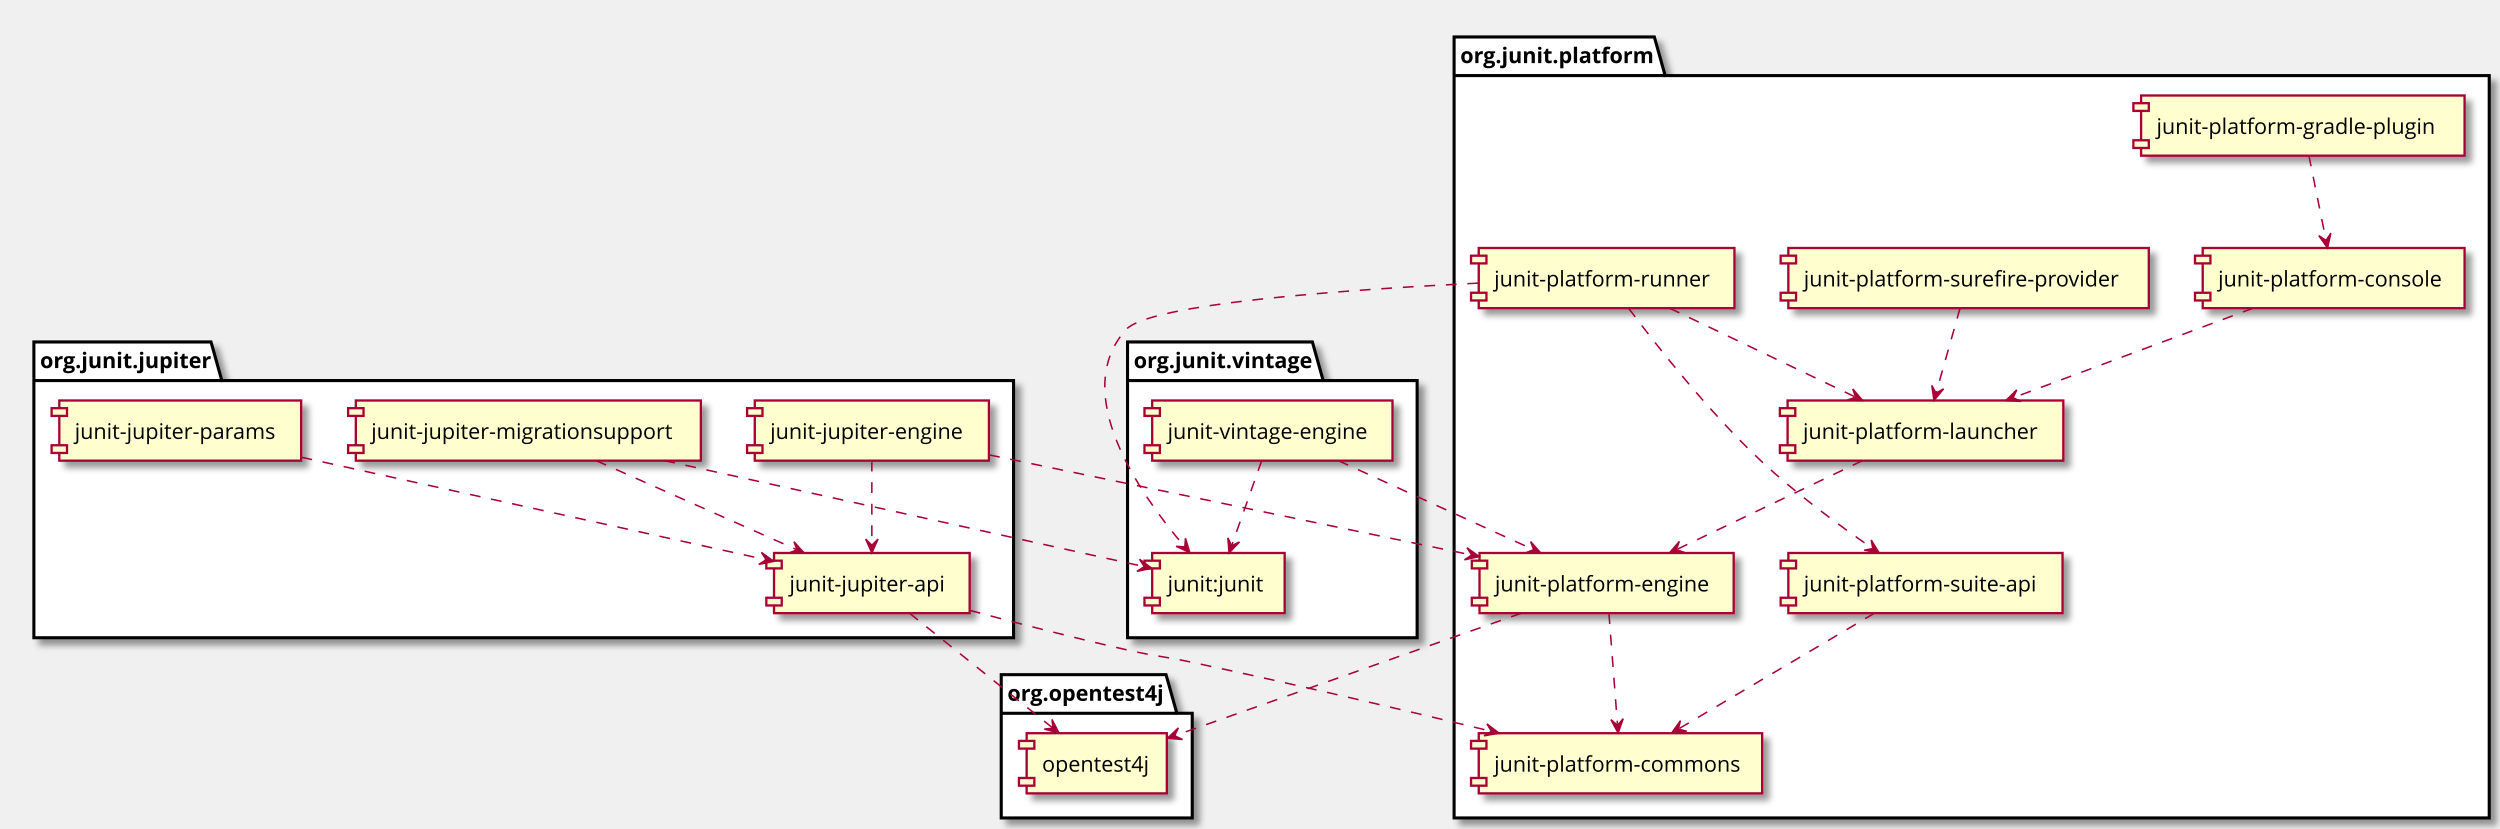
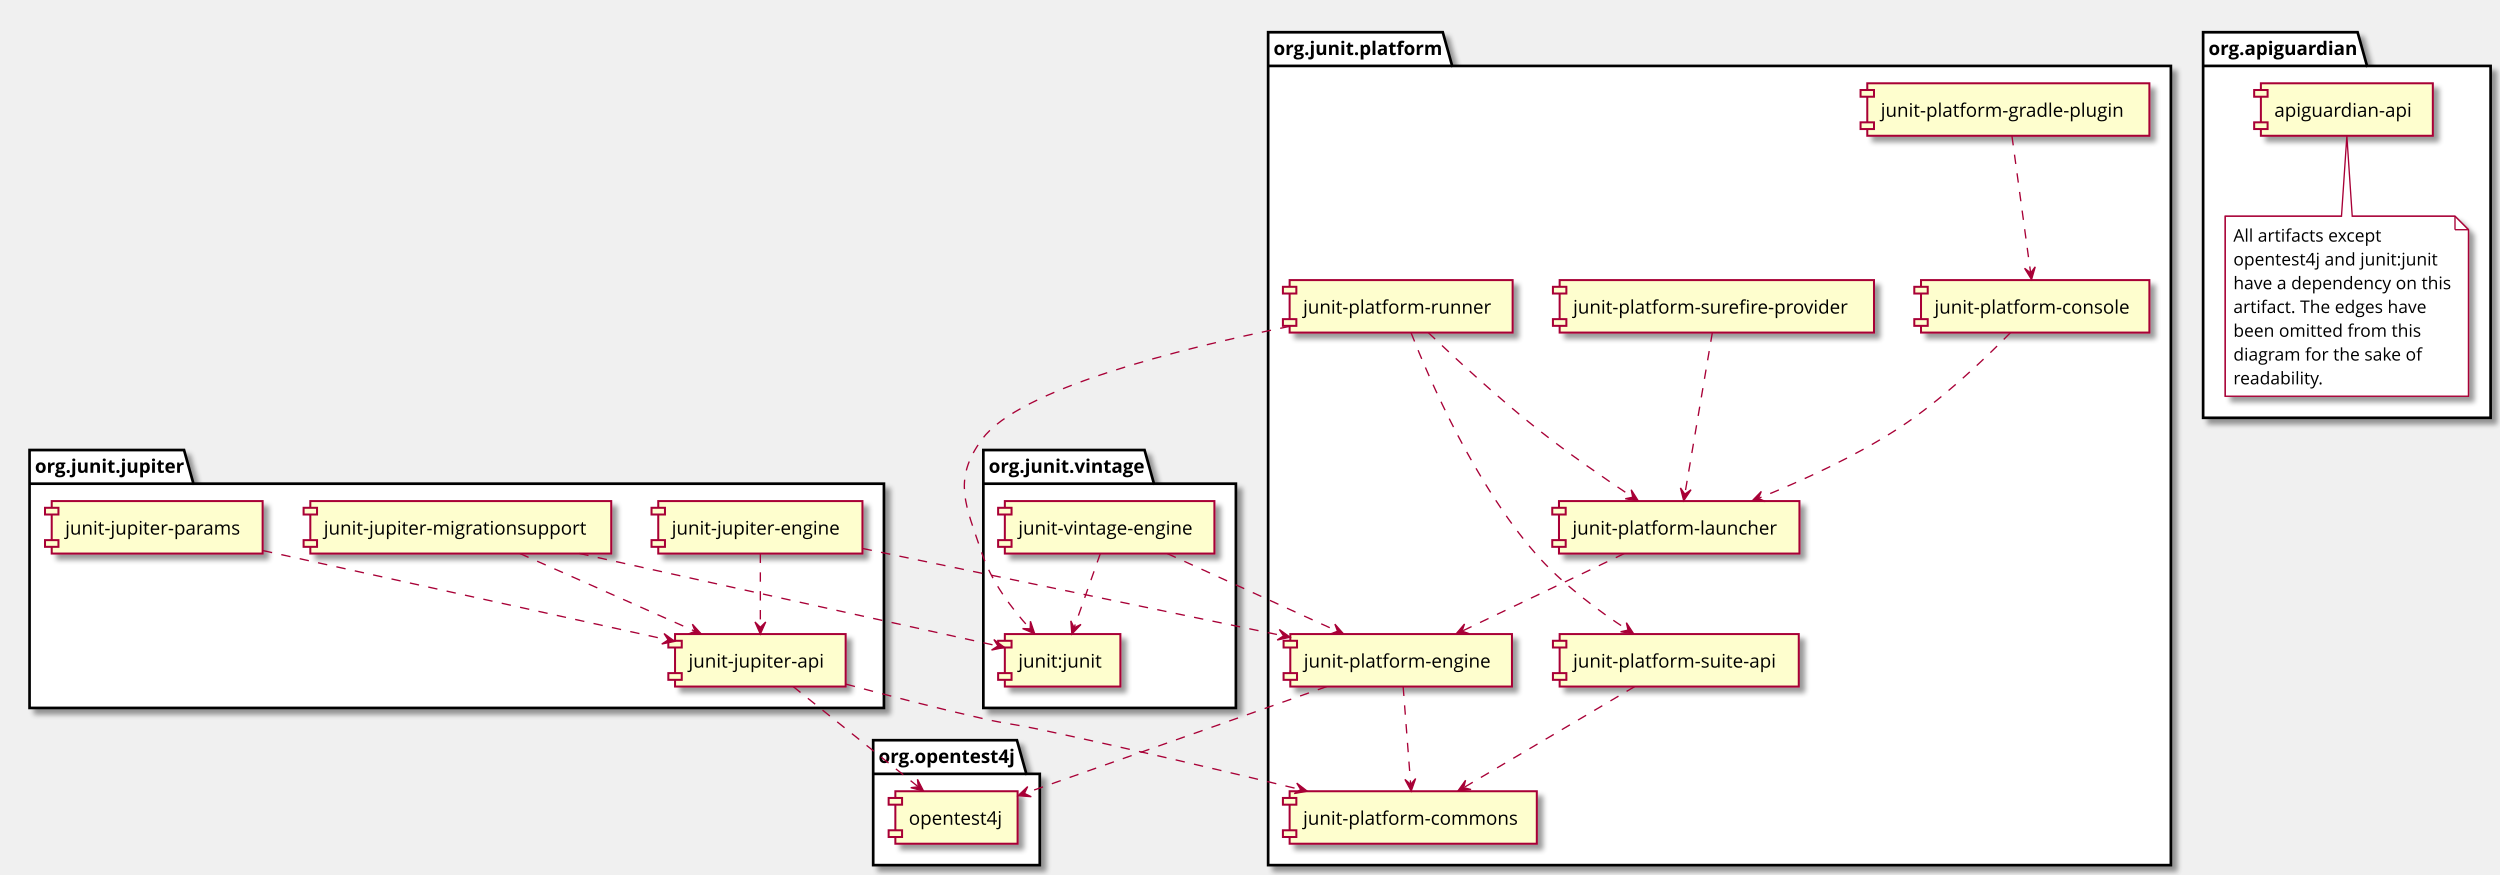
- <svg xmlns="http://www.w3.org/2000/svg" contentScriptType="application/ecmascript" contentStyleType="text/css" height="538px" preserveAspectRatio="none" style="width:1623px;height:538px;" version="1.1" viewBox="0 0 1623 538" width="1623px" zoomAndPan="magnify">
+ <svg xmlns="http://www.w3.org/2000/svg" contentScriptType="application/ecmascript" contentStyleType="text/css" height="651px" preserveAspectRatio="none" style="width:1861px;height:651px;" version="1.1" viewBox="0 0 1861 651" width="1861px" zoomAndPan="magnify">
  <defs>
-     <filter height="300%" id="fgscxip" width="300%" x="-1" y="-1">
+     <filter height="300%" id="ff6urs0" width="300%" x="-1" y="-1">
      <feGaussianBlur result="blurOut" stdDeviation="2.0" />
      <feColorMatrix in="blurOut" result="blurOut2" type="matrix" values="0 0 0 0 0 0 0 0 0 0 0 0 0 0 0 0 0 0 .4 0" />
      <feOffset dx="4.0" dy="4.0" in="blurOut2" result="blurOut3" />
      <feBlend in="SourceGraphic" in2="blurOut3" mode="normal" />
    </filter>
  </defs>
  <g>
-     <polygon fill="#FFFFFF" filter="url(#fgscxip)" points="22,222,137,222,144,247.065,658,247.065,658,414,22,414,22,222" style="stroke: #000000; stroke-width: 2.0;" />
-     <line style="stroke: #000000; stroke-width: 2.0;" x1="22" x2="144" y1="247.065" y2="247.065" />
-     <text fill="#000000" font-family="Open Sans" font-size="14" font-weight="bold" lengthAdjust="spacingAndGlyphs" textLength="109" x="26" y="238.964">org.junit.jupiter</text>
-     <polygon fill="#FFFFFF" filter="url(#fgscxip)" points="732,222,852,222,859,247.065,920,247.065,920,414,732,414,732,222" style="stroke: #000000; stroke-width: 2.0;" />
-     <line style="stroke: #000000; stroke-width: 2.0;" x1="732" x2="859" y1="247.065" y2="247.065" />
-     <text fill="#000000" font-family="Open Sans" font-size="14" font-weight="bold" lengthAdjust="spacingAndGlyphs" textLength="114" x="736" y="238.964">org.junit.vintage</text>
-     <polygon fill="#FFFFFF" filter="url(#fgscxip)" points="944,24,1074,24,1081,49.065,1616,49.065,1616,531,944,531,944,24" style="stroke: #000000; stroke-width: 2.0;" />
+     <polygon fill="#FFFFFF" filter="url(#ff6urs0)" points="22,335,137,335,144,360.065,658,360.065,658,527,22,527,22,335" style="stroke: #000000; stroke-width: 2.0;" />
+     <line style="stroke: #000000; stroke-width: 2.0;" x1="22" x2="144" y1="360.065" y2="360.065" />
+     <text fill="#000000" font-family="Open Sans" font-size="14" font-weight="bold" lengthAdjust="spacingAndGlyphs" textLength="109" x="26" y="351.964">org.junit.jupiter</text>
+     <polygon fill="#FFFFFF" filter="url(#ff6urs0)" points="732,335,852,335,859,360.065,920,360.065,920,527,732,527,732,335" style="stroke: #000000; stroke-width: 2.0;" />
+     <line style="stroke: #000000; stroke-width: 2.0;" x1="732" x2="859" y1="360.065" y2="360.065" />
+     <text fill="#000000" font-family="Open Sans" font-size="14" font-weight="bold" lengthAdjust="spacingAndGlyphs" textLength="114" x="736" y="351.964">org.junit.vintage</text>
+     <polygon fill="#FFFFFF" filter="url(#ff6urs0)" points="944,24,1074,24,1081,49.065,1616,49.065,1616,644,944,644,944,24" style="stroke: #000000; stroke-width: 2.0;" />
    <line style="stroke: #000000; stroke-width: 2.0;" x1="944" x2="1081" y1="49.065" y2="49.065" />
    <text fill="#000000" font-family="Open Sans" font-size="14" font-weight="bold" lengthAdjust="spacingAndGlyphs" textLength="124" x="948" y="40.964">org.junit.platform</text>
-     <polygon fill="#FFFFFF" filter="url(#fgscxip)" points="650,438,757,438,764,463.065,774,463.065,774,531,650,531,650,438" style="stroke: #000000; stroke-width: 2.0;" />
-     <line style="stroke: #000000; stroke-width: 2.0;" x1="650" x2="764" y1="463.065" y2="463.065" />
-     <text fill="#000000" font-family="Open Sans" font-size="14" font-weight="bold" lengthAdjust="spacingAndGlyphs" textLength="101" x="654" y="454.964">org.opentest4j</text>
-     <rect fill="#FEFECE" filter="url(#fgscxip)" height="39.065" style="stroke: #A80036; stroke-width: 1.5;" width="127" x="502.5" y="359" />
-     <rect fill="#FEFECE" height="5" style="stroke: #A80036; stroke-width: 1.5;" width="10" x="497.5" y="364" />
-     <rect fill="#FEFECE" height="5" style="stroke: #A80036; stroke-width: 1.5;" width="10" x="497.5" y="388.065" />
-     <text fill="#000000" font-family="Open Sans" font-size="14" lengthAdjust="spacingAndGlyphs" textLength="107" x="512.5" y="383.964">junit-jupiter-api</text>
-     <rect fill="#FEFECE" filter="url(#fgscxip)" height="39.065" style="stroke: #A80036; stroke-width: 1.5;" width="152" x="490" y="260" />
-     <rect fill="#FEFECE" height="5" style="stroke: #A80036; stroke-width: 1.5;" width="10" x="485" y="265" />
-     <rect fill="#FEFECE" height="5" style="stroke: #A80036; stroke-width: 1.5;" width="10" x="485" y="289.065" />
-     <text fill="#000000" font-family="Open Sans" font-size="14" lengthAdjust="spacingAndGlyphs" textLength="132" x="500" y="284.964">junit-jupiter-engine</text>
-     <rect fill="#FEFECE" filter="url(#fgscxip)" height="39.065" style="stroke: #A80036; stroke-width: 1.5;" width="157" x="38.5" y="260" />
-     <rect fill="#FEFECE" height="5" style="stroke: #A80036; stroke-width: 1.5;" width="10" x="33.5" y="265" />
-     <rect fill="#FEFECE" height="5" style="stroke: #A80036; stroke-width: 1.5;" width="10" x="33.5" y="289.065" />
-     <text fill="#000000" font-family="Open Sans" font-size="14" lengthAdjust="spacingAndGlyphs" textLength="137" x="48.5" y="284.964">junit-jupiter-params</text>
-     <rect fill="#FEFECE" filter="url(#fgscxip)" height="39.065" style="stroke: #A80036; stroke-width: 1.5;" width="224" x="231" y="260" />
-     <rect fill="#FEFECE" height="5" style="stroke: #A80036; stroke-width: 1.5;" width="10" x="226" y="265" />
-     <rect fill="#FEFECE" height="5" style="stroke: #A80036; stroke-width: 1.5;" width="10" x="226" y="289.065" />
-     <text fill="#000000" font-family="Open Sans" font-size="14" lengthAdjust="spacingAndGlyphs" textLength="204" x="241" y="284.964">junit-jupiter-migrationsupport</text>
-     <rect fill="#FEFECE" filter="url(#fgscxip)" height="39.065" style="stroke: #A80036; stroke-width: 1.5;" width="156" x="748" y="260" />
-     <rect fill="#FEFECE" height="5" style="stroke: #A80036; stroke-width: 1.5;" width="10" x="743" y="265" />
-     <rect fill="#FEFECE" height="5" style="stroke: #A80036; stroke-width: 1.5;" width="10" x="743" y="289.065" />
-     <text fill="#000000" font-family="Open Sans" font-size="14" lengthAdjust="spacingAndGlyphs" textLength="136" x="758" y="284.964">junit-vintage-engine</text>
-     <rect fill="#FEFECE" filter="url(#fgscxip)" height="39.065" style="stroke: #A80036; stroke-width: 1.5;" width="86" x="748" y="359" />
-     <rect fill="#FEFECE" height="5" style="stroke: #A80036; stroke-width: 1.5;" width="10" x="743" y="364" />
-     <rect fill="#FEFECE" height="5" style="stroke: #A80036; stroke-width: 1.5;" width="10" x="743" y="388.065" />
-     <text fill="#000000" font-family="Open Sans" font-size="14" lengthAdjust="spacingAndGlyphs" textLength="66" x="758" y="383.964">junit:junit</text>
-     <rect fill="#FEFECE" filter="url(#fgscxip)" height="39.065" style="stroke: #A80036; stroke-width: 1.5;" width="184" x="960" y="476" />
-     <rect fill="#FEFECE" height="5" style="stroke: #A80036; stroke-width: 1.5;" width="10" x="955" y="481" />
-     <rect fill="#FEFECE" height="5" style="stroke: #A80036; stroke-width: 1.5;" width="10" x="955" y="505.065" />
-     <text fill="#000000" font-family="Open Sans" font-size="14" lengthAdjust="spacingAndGlyphs" textLength="164" x="970" y="500.964">junit-platform-commons</text>
-     <rect fill="#FEFECE" filter="url(#fgscxip)" height="39.065" style="stroke: #A80036; stroke-width: 1.5;" width="170" x="1430" y="161" />
-     <rect fill="#FEFECE" height="5" style="stroke: #A80036; stroke-width: 1.5;" width="10" x="1425" y="166" />
-     <rect fill="#FEFECE" height="5" style="stroke: #A80036; stroke-width: 1.5;" width="10" x="1425" y="190.065" />
-     <text fill="#000000" font-family="Open Sans" font-size="14" lengthAdjust="spacingAndGlyphs" textLength="150" x="1440" y="185.964">junit-platform-console</text>
-     <rect fill="#FEFECE" filter="url(#fgscxip)" height="39.065" style="stroke: #A80036; stroke-width: 1.5;" width="165" x="960.5" y="359" />
-     <rect fill="#FEFECE" height="5" style="stroke: #A80036; stroke-width: 1.5;" width="10" x="955.5" y="364" />
-     <rect fill="#FEFECE" height="5" style="stroke: #A80036; stroke-width: 1.5;" width="10" x="955.5" y="388.065" />
-     <text fill="#000000" font-family="Open Sans" font-size="14" lengthAdjust="spacingAndGlyphs" textLength="145" x="970.5" y="383.964">junit-platform-engine</text>
-     <rect fill="#FEFECE" filter="url(#fgscxip)" height="39.065" style="stroke: #A80036; stroke-width: 1.5;" width="210" x="1390" y="62" />
+     <polygon fill="#FFFFFF" filter="url(#ff6urs0)" points="650,551,757,551,764,576.065,774,576.065,774,644,650,644,650,551" style="stroke: #000000; stroke-width: 2.0;" />
+     <line style="stroke: #000000; stroke-width: 2.0;" x1="650" x2="764" y1="576.065" y2="576.065" />
+     <text fill="#000000" font-family="Open Sans" font-size="14" font-weight="bold" lengthAdjust="spacingAndGlyphs" textLength="101" x="654" y="567.964">org.opentest4j</text>
+     <polygon fill="#FFFFFF" filter="url(#ff6urs0)" points="1640,24,1755,24,1762,49.065,1854,49.065,1854,311,1640,311,1640,24" style="stroke: #000000; stroke-width: 2.0;" />
+     <line style="stroke: #000000; stroke-width: 2.0;" x1="1640" x2="1762" y1="49.065" y2="49.065" />
+     <text fill="#000000" font-family="Open Sans" font-size="14" font-weight="bold" lengthAdjust="spacingAndGlyphs" textLength="109" x="1644" y="40.964">org.apiguardian</text>
+     <rect fill="#FEFECE" filter="url(#ff6urs0)" height="39.065" style="stroke: #A80036; stroke-width: 1.5;" width="127" x="502.5" y="472" />
+     <rect fill="#FEFECE" height="5" style="stroke: #A80036; stroke-width: 1.5;" width="10" x="497.5" y="477" />
+     <rect fill="#FEFECE" height="5" style="stroke: #A80036; stroke-width: 1.5;" width="10" x="497.5" y="501.065" />
+     <text fill="#000000" font-family="Open Sans" font-size="14" lengthAdjust="spacingAndGlyphs" textLength="107" x="512.5" y="496.964">junit-jupiter-api</text>
+     <rect fill="#FEFECE" filter="url(#ff6urs0)" height="39.065" style="stroke: #A80036; stroke-width: 1.5;" width="152" x="490" y="373" />
+     <rect fill="#FEFECE" height="5" style="stroke: #A80036; stroke-width: 1.5;" width="10" x="485" y="378" />
+     <rect fill="#FEFECE" height="5" style="stroke: #A80036; stroke-width: 1.5;" width="10" x="485" y="402.065" />
+     <text fill="#000000" font-family="Open Sans" font-size="14" lengthAdjust="spacingAndGlyphs" textLength="132" x="500" y="397.964">junit-jupiter-engine</text>
+     <rect fill="#FEFECE" filter="url(#ff6urs0)" height="39.065" style="stroke: #A80036; stroke-width: 1.5;" width="157" x="38.5" y="373" />
+     <rect fill="#FEFECE" height="5" style="stroke: #A80036; stroke-width: 1.5;" width="10" x="33.5" y="378" />
+     <rect fill="#FEFECE" height="5" style="stroke: #A80036; stroke-width: 1.5;" width="10" x="33.5" y="402.065" />
+     <text fill="#000000" font-family="Open Sans" font-size="14" lengthAdjust="spacingAndGlyphs" textLength="137" x="48.5" y="397.964">junit-jupiter-params</text>
+     <rect fill="#FEFECE" filter="url(#ff6urs0)" height="39.065" style="stroke: #A80036; stroke-width: 1.5;" width="224" x="231" y="373" />
+     <rect fill="#FEFECE" height="5" style="stroke: #A80036; stroke-width: 1.5;" width="10" x="226" y="378" />
+     <rect fill="#FEFECE" height="5" style="stroke: #A80036; stroke-width: 1.5;" width="10" x="226" y="402.065" />
+     <text fill="#000000" font-family="Open Sans" font-size="14" lengthAdjust="spacingAndGlyphs" textLength="204" x="241" y="397.964">junit-jupiter-migrationsupport</text>
+     <rect fill="#FEFECE" filter="url(#ff6urs0)" height="39.065" style="stroke: #A80036; stroke-width: 1.5;" width="156" x="748" y="373" />
+     <rect fill="#FEFECE" height="5" style="stroke: #A80036; stroke-width: 1.5;" width="10" x="743" y="378" />
+     <rect fill="#FEFECE" height="5" style="stroke: #A80036; stroke-width: 1.5;" width="10" x="743" y="402.065" />
+     <text fill="#000000" font-family="Open Sans" font-size="14" lengthAdjust="spacingAndGlyphs" textLength="136" x="758" y="397.964">junit-vintage-engine</text>
+     <rect fill="#FEFECE" filter="url(#ff6urs0)" height="39.065" style="stroke: #A80036; stroke-width: 1.5;" width="86" x="748" y="472" />
+     <rect fill="#FEFECE" height="5" style="stroke: #A80036; stroke-width: 1.5;" width="10" x="743" y="477" />
+     <rect fill="#FEFECE" height="5" style="stroke: #A80036; stroke-width: 1.5;" width="10" x="743" y="501.065" />
+     <text fill="#000000" font-family="Open Sans" font-size="14" lengthAdjust="spacingAndGlyphs" textLength="66" x="758" y="496.964">junit:junit</text>
+     <rect fill="#FEFECE" filter="url(#ff6urs0)" height="39.065" style="stroke: #A80036; stroke-width: 1.5;" width="184" x="960" y="589" />
+     <rect fill="#FEFECE" height="5" style="stroke: #A80036; stroke-width: 1.5;" width="10" x="955" y="594" />
+     <rect fill="#FEFECE" height="5" style="stroke: #A80036; stroke-width: 1.5;" width="10" x="955" y="618.065" />
+     <text fill="#000000" font-family="Open Sans" font-size="14" lengthAdjust="spacingAndGlyphs" textLength="164" x="970" y="613.964">junit-platform-commons</text>
+     <rect fill="#FEFECE" filter="url(#ff6urs0)" height="39.065" style="stroke: #A80036; stroke-width: 1.5;" width="170" x="1430" y="208.5" />
+     <rect fill="#FEFECE" height="5" style="stroke: #A80036; stroke-width: 1.5;" width="10" x="1425" y="213.5" />
+     <rect fill="#FEFECE" height="5" style="stroke: #A80036; stroke-width: 1.5;" width="10" x="1425" y="237.565" />
+     <text fill="#000000" font-family="Open Sans" font-size="14" lengthAdjust="spacingAndGlyphs" textLength="150" x="1440" y="233.464">junit-platform-console</text>
+     <rect fill="#FEFECE" filter="url(#ff6urs0)" height="39.065" style="stroke: #A80036; stroke-width: 1.5;" width="165" x="960.5" y="472" />
+     <rect fill="#FEFECE" height="5" style="stroke: #A80036; stroke-width: 1.5;" width="10" x="955.5" y="477" />
+     <rect fill="#FEFECE" height="5" style="stroke: #A80036; stroke-width: 1.5;" width="10" x="955.5" y="501.065" />
+     <text fill="#000000" font-family="Open Sans" font-size="14" lengthAdjust="spacingAndGlyphs" textLength="145" x="970.5" y="496.964">junit-platform-engine</text>
+     <rect fill="#FEFECE" filter="url(#ff6urs0)" height="39.065" style="stroke: #A80036; stroke-width: 1.5;" width="210" x="1390" y="62" />
    <rect fill="#FEFECE" height="5" style="stroke: #A80036; stroke-width: 1.5;" width="10" x="1385" y="67" />
    <rect fill="#FEFECE" height="5" style="stroke: #A80036; stroke-width: 1.5;" width="10" x="1385" y="91.065" />
    <text fill="#000000" font-family="Open Sans" font-size="14" lengthAdjust="spacingAndGlyphs" textLength="190" x="1400" y="86.964">junit-platform-gradle-plugin</text>
-     <rect fill="#FEFECE" filter="url(#fgscxip)" height="39.065" style="stroke: #A80036; stroke-width: 1.5;" width="179" x="1160.5" y="260" />
-     <rect fill="#FEFECE" height="5" style="stroke: #A80036; stroke-width: 1.5;" width="10" x="1155.5" y="265" />
-     <rect fill="#FEFECE" height="5" style="stroke: #A80036; stroke-width: 1.5;" width="10" x="1155.5" y="289.065" />
-     <text fill="#000000" font-family="Open Sans" font-size="14" lengthAdjust="spacingAndGlyphs" textLength="159" x="1170.5" y="284.964">junit-platform-launcher</text>
-     <rect fill="#FEFECE" filter="url(#fgscxip)" height="39.065" style="stroke: #A80036; stroke-width: 1.5;" width="166" x="960" y="161" />
-     <rect fill="#FEFECE" height="5" style="stroke: #A80036; stroke-width: 1.5;" width="10" x="955" y="166" />
-     <rect fill="#FEFECE" height="5" style="stroke: #A80036; stroke-width: 1.5;" width="10" x="955" y="190.065" />
-     <text fill="#000000" font-family="Open Sans" font-size="14" lengthAdjust="spacingAndGlyphs" textLength="146" x="970" y="185.964">junit-platform-runner</text>
-     <rect fill="#FEFECE" filter="url(#fgscxip)" height="39.065" style="stroke: #A80036; stroke-width: 1.5;" width="178" x="1161" y="359" />
-     <rect fill="#FEFECE" height="5" style="stroke: #A80036; stroke-width: 1.5;" width="10" x="1156" y="364" />
-     <rect fill="#FEFECE" height="5" style="stroke: #A80036; stroke-width: 1.5;" width="10" x="1156" y="388.065" />
-     <text fill="#000000" font-family="Open Sans" font-size="14" lengthAdjust="spacingAndGlyphs" textLength="158" x="1171" y="383.964">junit-platform-suite-api</text>
-     <rect fill="#FEFECE" filter="url(#fgscxip)" height="39.065" style="stroke: #A80036; stroke-width: 1.5;" width="234" x="1161" y="161" />
-     <rect fill="#FEFECE" height="5" style="stroke: #A80036; stroke-width: 1.5;" width="10" x="1156" y="166" />
-     <rect fill="#FEFECE" height="5" style="stroke: #A80036; stroke-width: 1.5;" width="10" x="1156" y="190.065" />
-     <text fill="#000000" font-family="Open Sans" font-size="14" lengthAdjust="spacingAndGlyphs" textLength="214" x="1171" y="185.964">junit-platform-surefire-provider</text>
-     <rect fill="#FEFECE" filter="url(#fgscxip)" height="39.065" style="stroke: #A80036; stroke-width: 1.5;" width="91" x="666.5" y="476" />
-     <rect fill="#FEFECE" height="5" style="stroke: #A80036; stroke-width: 1.5;" width="10" x="661.5" y="481" />
-     <rect fill="#FEFECE" height="5" style="stroke: #A80036; stroke-width: 1.5;" width="10" x="661.5" y="505.065" />
-     <text fill="#000000" font-family="Open Sans" font-size="14" lengthAdjust="spacingAndGlyphs" textLength="71" x="676.5" y="500.964">opentest4j</text>
-     <path d="M590.437,398.083 C616.019,418.584 656.164,450.754 683.252,472.462 " fill="none" style="stroke: #A80036; stroke-width: 1.0; stroke-dasharray: 7.0,7.0;" />
-     <polygon fill="#A80036" points="687.483,475.853,682.962,467.103,683.582,472.726,677.959,473.346,687.483,475.853" style="stroke: #A80036; stroke-width: 1.0;" />
-     <path d="M629.602,396.251 C660.405,404.57 698,414.317 732,422 C750.535,426.189 755.414,426.042 774,430 C839.437,443.934 913.122,461.376 968.183,474.756 " fill="none" style="stroke: #A80036; stroke-width: 1.0; stroke-dasharray: 7.0,7.0;" />
-     <polygon fill="#A80036" points="973.117,475.957,965.317,469.942,968.258,474.774,963.426,477.716,973.117,475.957" style="stroke: #A80036; stroke-width: 1.0;" />
-     <path d="M642.11,295.296 C727.427,313.004 865.544,341.67 955.317,360.302 " fill="none" style="stroke: #A80036; stroke-width: 1.0; stroke-dasharray: 7.0,7.0;" />
-     <polygon fill="#A80036" points="960.356,361.348,952.357,355.602,955.46,360.331,950.731,363.435,960.356,361.348" style="stroke: #A80036; stroke-width: 1.0;" />
-     <path d="M566,299.059 C566,314.788 566,336.978 566,353.909 " fill="none" style="stroke: #A80036; stroke-width: 1.0; stroke-dasharray: 7.0,7.0;" />
-     <polygon fill="#A80036" points="566,358.981,570,349.981,566,353.981,562,349.981,566,358.981" style="stroke: #A80036; stroke-width: 1.0;" />
-     <path d="M195.724,296.858 C280.998,315.66 415.71,345.363 496.988,363.283 " fill="none" style="stroke: #A80036; stroke-width: 1.0; stroke-dasharray: 7.0,7.0;" />
-     <polygon fill="#A80036" points="502.263,364.447,494.335,358.602,497.38,363.37,492.613,366.415,502.263,364.447" style="stroke: #A80036; stroke-width: 1.0;" />
-     <path d="M387.058,299.059 C424.625,315.737 478.555,339.679 517.377,356.914 " fill="none" style="stroke: #A80036; stroke-width: 1.0; stroke-dasharray: 7.0,7.0;" />
-     <polygon fill="#A80036" points="522.034,358.981,515.431,351.674,517.464,356.952,512.185,358.985,522.034,358.981" style="stroke: #A80036; stroke-width: 1.0;" />
-     <path d="M431.243,299 C524.47,319.602 668.071,351.335 742.514,367.785 " fill="none" style="stroke: #A80036; stroke-width: 1.0; stroke-dasharray: 7.0,7.0;" />
-     <polygon fill="#A80036" points="747.753,368.943,739.828,363.095,742.87,367.864,738.101,370.907,747.753,368.943" style="stroke: #A80036; stroke-width: 1.0;" />
-     <path d="M1462.645,200.059 C1417.729,216.839 1353.132,240.971 1306.939,258.228 " fill="none" style="stroke: #A80036; stroke-width: 1.0; stroke-dasharray: 7.0,7.0;" />
-     <polygon fill="#A80036" points="1302.247,259.981,1312.077,260.579,1306.93,258.232,1309.278,253.085,1302.247,259.981" style="stroke: #A80036; stroke-width: 1.0;" />
-     <path d="M1498.951,101.059 C1502.129,116.788 1506.612,138.978 1510.032,155.909 " fill="none" style="stroke: #A80036; stroke-width: 1.0; stroke-dasharray: 7.0,7.0;" />
-     <polygon fill="#A80036" points="1511.057,160.981,1513.195,151.368,1510.067,156.08,1505.354,152.952,1511.057,160.981" style="stroke: #A80036; stroke-width: 1.0;" />
-     <path d="M1209.103,299.059 C1174.373,315.67 1124.578,339.485 1088.575,356.703 " fill="none" style="stroke: #A80036; stroke-width: 1.0; stroke-dasharray: 7.0,7.0;" />
-     <polygon fill="#A80036" points="1083.812,358.981,1093.657,358.707,1088.322,356.824,1090.205,351.49,1083.812,358.981" style="stroke: #A80036; stroke-width: 1.0;" />
-     <path d="M987.588,398.1 C966.438,405.581 942.103,414.187 920,422 C866.281,440.99 804.755,462.73 762.636,477.611 " fill="none" style="stroke: #A80036; stroke-width: 1.0; stroke-dasharray: 7.0,7.0;" />
-     <polygon fill="#A80036" points="757.854,479.3,767.673,480.074,762.569,477.635,765.008,472.531,757.854,479.3" style="stroke: #A80036; stroke-width: 1.0;" />
-     <path d="M1044.506,398.083 C1046.044,418.078 1048.436,449.173 1050.103,470.835 " fill="none" style="stroke: #A80036; stroke-width: 1.0; stroke-dasharray: 7.0,7.0;" />
-     <polygon fill="#A80036" points="1050.489,475.853,1053.786,466.573,1050.105,470.868,1045.81,467.186,1050.489,475.853" style="stroke: #A80036; stroke-width: 1.0;" />
-     <path d="M1083.897,200.059 C1118.627,216.669 1168.422,240.485 1204.425,257.703 " fill="none" style="stroke: #A80036; stroke-width: 1.0; stroke-dasharray: 7.0,7.0;" />
-     <polygon fill="#A80036" points="1209.188,259.981,1202.795,252.49,1204.678,257.824,1199.343,259.707,1209.188,259.981" style="stroke: #A80036; stroke-width: 1.0;" />
-     <path d="M1057.337,200.16 C1075.718,224.697 1109.262,267.289 1143,299 C1165.607,320.249 1193.88,341.045 1215.685,356.034 " fill="none" style="stroke: #A80036; stroke-width: 1.0; stroke-dasharray: 7.0,7.0;" />
-     <polygon fill="#A80036" points="1219.957,358.954,1214.783,350.573,1215.828,356.132,1210.269,357.178,1219.957,358.954" style="stroke: #A80036; stroke-width: 1.0;" />
-     <path d="M959.636,183.794 C872.429,188.116 746.086,197.207 731,214 C694.298,254.853 739.276,319.968 768.93,354.757 " fill="none" style="stroke: #A80036; stroke-width: 1.0; stroke-dasharray: 7.0,7.0;" />
-     <polygon fill="#A80036" points="772.464,358.845,769.605,349.421,769.195,355.062,763.553,354.652,772.464,358.845" style="stroke: #A80036; stroke-width: 1.0;" />
-     <path d="M1216.859,398.083 C1181.737,418.837 1126.376,451.55 1089.635,473.261 " fill="none" style="stroke: #A80036; stroke-width: 1.0; stroke-dasharray: 7.0,7.0;" />
-     <polygon fill="#A80036" points="1085.249,475.853,1095.032,474.718,1089.553,473.309,1090.962,467.831,1085.249,475.853" style="stroke: #A80036; stroke-width: 1.0;" />
-     <path d="M1272.468,200.059 C1268.02,215.788 1261.744,237.978 1256.955,254.909 " fill="none" style="stroke: #A80036; stroke-width: 1.0; stroke-dasharray: 7.0,7.0;" />
-     <polygon fill="#A80036" points="1255.52,259.981,1261.819,252.41,1256.881,255.17,1254.121,250.232,1255.52,259.981" style="stroke: #A80036; stroke-width: 1.0;" />
-     <path d="M868.872,299.059 C905.281,315.67 957.481,339.485 995.223,356.703 " fill="none" style="stroke: #A80036; stroke-width: 1.0; stroke-dasharray: 7.0,7.0;" />
-     <polygon fill="#A80036" points="1000.217,358.981,993.689,351.606,995.668,356.906,990.368,358.885,1000.217,358.981" style="stroke: #A80036; stroke-width: 1.0;" />
-     <path d="M819.085,299.059 C813.524,314.788 805.68,336.978 799.694,353.909 " fill="none" style="stroke: #A80036; stroke-width: 1.0; stroke-dasharray: 7.0,7.0;" />
-     <polygon fill="#A80036" points="797.9,358.981,804.672,351.829,799.567,354.267,797.129,349.163,797.9,358.981" style="stroke: #A80036; stroke-width: 1.0;" />
+     <rect fill="#FEFECE" filter="url(#ff6urs0)" height="39.065" style="stroke: #A80036; stroke-width: 1.5;" width="179" x="1160.5" y="373" />
+     <rect fill="#FEFECE" height="5" style="stroke: #A80036; stroke-width: 1.5;" width="10" x="1155.5" y="378" />
+     <rect fill="#FEFECE" height="5" style="stroke: #A80036; stroke-width: 1.5;" width="10" x="1155.5" y="402.065" />
+     <text fill="#000000" font-family="Open Sans" font-size="14" lengthAdjust="spacingAndGlyphs" textLength="159" x="1170.5" y="397.964">junit-platform-launcher</text>
+     <rect fill="#FEFECE" filter="url(#ff6urs0)" height="39.065" style="stroke: #A80036; stroke-width: 1.5;" width="166" x="960" y="208.5" />
+     <rect fill="#FEFECE" height="5" style="stroke: #A80036; stroke-width: 1.5;" width="10" x="955" y="213.5" />
+     <rect fill="#FEFECE" height="5" style="stroke: #A80036; stroke-width: 1.5;" width="10" x="955" y="237.565" />
+     <text fill="#000000" font-family="Open Sans" font-size="14" lengthAdjust="spacingAndGlyphs" textLength="146" x="970" y="233.464">junit-platform-runner</text>
+     <rect fill="#FEFECE" filter="url(#ff6urs0)" height="39.065" style="stroke: #A80036; stroke-width: 1.5;" width="178" x="1161" y="472" />
+     <rect fill="#FEFECE" height="5" style="stroke: #A80036; stroke-width: 1.5;" width="10" x="1156" y="477" />
+     <rect fill="#FEFECE" height="5" style="stroke: #A80036; stroke-width: 1.5;" width="10" x="1156" y="501.065" />
+     <text fill="#000000" font-family="Open Sans" font-size="14" lengthAdjust="spacingAndGlyphs" textLength="158" x="1171" y="496.964">junit-platform-suite-api</text>
+     <rect fill="#FEFECE" filter="url(#ff6urs0)" height="39.065" style="stroke: #A80036; stroke-width: 1.5;" width="234" x="1161" y="208.5" />
+     <rect fill="#FEFECE" height="5" style="stroke: #A80036; stroke-width: 1.5;" width="10" x="1156" y="213.5" />
+     <rect fill="#FEFECE" height="5" style="stroke: #A80036; stroke-width: 1.5;" width="10" x="1156" y="237.565" />
+     <text fill="#000000" font-family="Open Sans" font-size="14" lengthAdjust="spacingAndGlyphs" textLength="214" x="1171" y="233.464">junit-platform-surefire-provider</text>
+     <rect fill="#FEFECE" filter="url(#ff6urs0)" height="39.065" style="stroke: #A80036; stroke-width: 1.5;" width="91" x="666.5" y="589" />
+     <rect fill="#FEFECE" height="5" style="stroke: #A80036; stroke-width: 1.5;" width="10" x="661.5" y="594" />
+     <rect fill="#FEFECE" height="5" style="stroke: #A80036; stroke-width: 1.5;" width="10" x="661.5" y="618.065" />
+     <text fill="#000000" font-family="Open Sans" font-size="14" lengthAdjust="spacingAndGlyphs" textLength="71" x="676.5" y="613.964">opentest4j</text>
+     <rect fill="#FEFECE" filter="url(#ff6urs0)" height="39.065" style="stroke: #A80036; stroke-width: 1.5;" width="128" x="1683" y="62" />
+     <rect fill="#FEFECE" height="5" style="stroke: #A80036; stroke-width: 1.5;" width="10" x="1678" y="67" />
+     <rect fill="#FEFECE" height="5" style="stroke: #A80036; stroke-width: 1.5;" width="10" x="1678" y="91.065" />
+     <text fill="#000000" font-family="Open Sans" font-size="14" lengthAdjust="spacingAndGlyphs" textLength="108" x="1693" y="86.964">apiguardian-api</text>
+     <polygon fill="#FFFFFF" filter="url(#ff6urs0)" points="1656.5,161,1656.5,294.925,1837.5,294.925,1837.5,171,1827.5,161,1656.5,161" style="stroke: #A80036; stroke-width: 1.0;" />
+     <polygon fill="#FFFFFF" points="1656.5,161,1656.5,294.925,1837.5,294.925,1837.5,171,1827.5,161,1751,161,1747,101.258,1743,161,1656.5,161" style="stroke: #A80036; stroke-width: 1.0;" />
+     <line style="stroke: #A80036; stroke-width: 1.0;" x1="1827.5" x2="1827.5" y1="161" y2="171" />
+     <line style="stroke: #A80036; stroke-width: 1.0;" x1="1837.5" x2="1827.5" y1="171" y2="171" />
+     <text fill="#000000" font-family="Open Sans" font-size="13" lengthAdjust="spacingAndGlyphs" textLength="108" x="1662.5" y="179.895">All artifacts except</text>
+     <text fill="#000000" font-family="Open Sans" font-size="13" lengthAdjust="spacingAndGlyphs" textLength="150" x="1662.5" y="197.599">opentest4j and junit:junit</text>
+     <text fill="#000000" font-family="Open Sans" font-size="13" lengthAdjust="spacingAndGlyphs" textLength="160" x="1662.5" y="215.302">have a dependency on this</text>
+     <text fill="#000000" font-family="Open Sans" font-size="13" lengthAdjust="spacingAndGlyphs" textLength="140" x="1662.5" y="233.006">artifact. The edges have</text>
+     <text fill="#000000" font-family="Open Sans" font-size="13" lengthAdjust="spacingAndGlyphs" textLength="138" x="1662.5" y="250.709">been omitted from this</text>
+     <text fill="#000000" font-family="Open Sans" font-size="13" lengthAdjust="spacingAndGlyphs" textLength="137" x="1662.5" y="268.413">diagram for the sake of</text>
+     <text fill="#000000" font-family="Open Sans" font-size="13" lengthAdjust="spacingAndGlyphs" textLength="66" x="1662.5" y="286.117">readability.</text>
+     <path d="M590.437,511.083 C616.019,531.584 656.164,563.754 683.252,585.462 " fill="none" style="stroke: #A80036; stroke-width: 1.0; stroke-dasharray: 7.0,7.0;" />
+     <polygon fill="#A80036" points="687.483,588.853,682.962,580.103,683.582,585.726,677.959,586.346,687.483,588.853" style="stroke: #A80036; stroke-width: 1.0;" />
+     <path d="M629.602,509.251 C660.405,517.57 698,527.317 732,535 C750.535,539.189 755.414,539.042 774,543 C839.437,556.934 913.122,574.376 968.183,587.756 " fill="none" style="stroke: #A80036; stroke-width: 1.0; stroke-dasharray: 7.0,7.0;" />
+     <polygon fill="#A80036" points="973.117,588.957,965.317,582.942,968.258,587.774,963.426,590.716,973.117,588.957" style="stroke: #A80036; stroke-width: 1.0;" />
+     <path d="M642.11,408.296 C727.427,426.004 865.544,454.67 955.317,473.302 " fill="none" style="stroke: #A80036; stroke-width: 1.0; stroke-dasharray: 7.0,7.0;" />
+     <polygon fill="#A80036" points="960.356,474.348,952.357,468.602,955.46,473.331,950.731,476.435,960.356,474.348" style="stroke: #A80036; stroke-width: 1.0;" />
+     <path d="M566,412.059 C566,427.788 566,449.978 566,466.909 " fill="none" style="stroke: #A80036; stroke-width: 1.0; stroke-dasharray: 7.0,7.0;" />
+     <polygon fill="#A80036" points="566,471.981,570,462.981,566,466.981,562,462.981,566,471.981" style="stroke: #A80036; stroke-width: 1.0;" />
+     <path d="M195.724,409.858 C280.998,428.66 415.71,458.363 496.988,476.283 " fill="none" style="stroke: #A80036; stroke-width: 1.0; stroke-dasharray: 7.0,7.0;" />
+     <polygon fill="#A80036" points="502.263,477.447,494.335,471.602,497.38,476.37,492.613,479.415,502.263,477.447" style="stroke: #A80036; stroke-width: 1.0;" />
+     <path d="M387.058,412.059 C424.625,428.737 478.555,452.679 517.377,469.914 " fill="none" style="stroke: #A80036; stroke-width: 1.0; stroke-dasharray: 7.0,7.0;" />
+     <polygon fill="#A80036" points="522.034,471.981,515.431,464.674,517.464,469.952,512.185,471.985,522.034,471.981" style="stroke: #A80036; stroke-width: 1.0;" />
+     <path d="M431.243,412 C524.47,432.602 668.071,464.335 742.514,480.785 " fill="none" style="stroke: #A80036; stroke-width: 1.0; stroke-dasharray: 7.0,7.0;" />
+     <polygon fill="#A80036" points="747.753,481.943,739.828,476.095,742.87,480.864,738.101,483.907,747.753,481.943" style="stroke: #A80036; stroke-width: 1.0;" />
+     <path d="M1496.523,247.696 C1477.124,267.561 1445.042,298.188 1413,319 C1380.495,340.113 1340.923,358.115 1308.909,371.019 " fill="none" style="stroke: #A80036; stroke-width: 1.0; stroke-dasharray: 7.0,7.0;" />
+     <polygon fill="#A80036" points="1304.243,372.885,1314.085,373.257,1308.885,371.028,1311.113,365.829,1304.243,372.885" style="stroke: #A80036; stroke-width: 1.0;" />
+     <path d="M1497.697,101.258 C1501.291,127.58 1507.651,174.165 1511.578,202.932 " fill="none" style="stroke: #A80036; stroke-width: 1.0; stroke-dasharray: 7.0,7.0;" />
+     <polygon fill="#A80036" points="1512.282,208.088,1515.027,198.629,1511.605,203.133,1507.101,199.711,1512.282,208.088" style="stroke: #A80036; stroke-width: 1.0;" />
+     <path d="M1209.103,412.059 C1174.373,428.67 1124.578,452.485 1088.575,469.703 " fill="none" style="stroke: #A80036; stroke-width: 1.0; stroke-dasharray: 7.0,7.0;" />
+     <polygon fill="#A80036" points="1083.812,471.981,1093.657,471.707,1088.322,469.824,1090.205,464.49,1083.812,471.981" style="stroke: #A80036; stroke-width: 1.0;" />
+     <path d="M987.588,511.1 C966.438,518.581 942.103,527.187 920,535 C866.281,553.99 804.755,575.73 762.636,590.611 " fill="none" style="stroke: #A80036; stroke-width: 1.0; stroke-dasharray: 7.0,7.0;" />
+     <polygon fill="#A80036" points="757.854,592.301,767.673,593.074,762.569,590.635,765.008,585.531,757.854,592.301" style="stroke: #A80036; stroke-width: 1.0;" />
+     <path d="M1044.506,511.083 C1046.044,531.078 1048.436,562.173 1050.103,583.835 " fill="none" style="stroke: #A80036; stroke-width: 1.0; stroke-dasharray: 7.0,7.0;" />
+     <polygon fill="#A80036" points="1050.489,588.853,1053.786,579.573,1050.105,583.868,1045.81,580.186,1050.489,588.853" style="stroke: #A80036; stroke-width: 1.0;" />
+     <path d="M1063.219,247.618 C1083.145,266.61 1114.766,295.848 1144,319 C1166.945,337.172 1194.092,355.947 1215.168,369.973 " fill="none" style="stroke: #A80036; stroke-width: 1.0; stroke-dasharray: 7.0,7.0;" />
+     <polygon fill="#A80036" points="1219.57,372.892,1214.28,364.585,1215.403,370.129,1209.859,371.252,1219.57,372.892" style="stroke: #A80036; stroke-width: 1.0;" />
+     <path d="M1050.373,247.7 C1064.394,283.344 1097.601,359.693 1143,412 C1162.625,434.612 1189.742,454.673 1211.766,468.987 " fill="none" style="stroke: #A80036; stroke-width: 1.0; stroke-dasharray: 7.0,7.0;" />
+     <polygon fill="#A80036" points="1216.1,471.772,1210.691,463.541,1211.894,469.069,1206.366,470.271,1216.1,471.772" style="stroke: #A80036; stroke-width: 1.0;" />
+     <path d="M959.837,242.983 C876.996,259.8 758.31,289.682 731,327 C708.689,357.486 719,376.179 731,412 C738.079,433.132 753.238,453.136 766.547,467.792 " fill="none" style="stroke: #A80036; stroke-width: 1.0; stroke-dasharray: 7.0,7.0;" />
+     <polygon fill="#A80036" points="770.243,471.781,767.059,462.461,766.845,468.113,761.192,467.899,770.243,471.781" style="stroke: #A80036; stroke-width: 1.0;" />
+     <path d="M1216.859,511.083 C1181.737,531.837 1126.376,564.551 1089.635,586.261 " fill="none" style="stroke: #A80036; stroke-width: 1.0; stroke-dasharray: 7.0,7.0;" />
+     <polygon fill="#A80036" points="1085.249,588.853,1095.032,587.718,1089.553,586.309,1090.962,580.831,1085.249,588.853" style="stroke: #A80036; stroke-width: 1.0;" />
+     <path d="M1274.678,247.516 C1269.577,277.487 1259.818,334.819 1254.222,367.695 " fill="none" style="stroke: #A80036; stroke-width: 1.0; stroke-dasharray: 7.0,7.0;" />
+     <polygon fill="#A80036" points="1253.361,372.753,1258.815,364.552,1254.2,367.824,1250.928,363.21,1253.361,372.753" style="stroke: #A80036; stroke-width: 1.0;" />
+     <path d="M868.872,412.059 C905.281,428.67 957.481,452.485 995.223,469.703 " fill="none" style="stroke: #A80036; stroke-width: 1.0; stroke-dasharray: 7.0,7.0;" />
+     <polygon fill="#A80036" points="1000.217,471.981,993.689,464.606,995.668,469.906,990.368,471.885,1000.217,471.981" style="stroke: #A80036; stroke-width: 1.0;" />
+     <path d="M819.085,412.059 C813.524,427.788 805.68,449.978 799.694,466.909 " fill="none" style="stroke: #A80036; stroke-width: 1.0; stroke-dasharray: 7.0,7.0;" />
+     <polygon fill="#A80036" points="797.9,471.981,804.672,464.829,799.567,467.267,797.129,462.163,797.9,471.981" style="stroke: #A80036; stroke-width: 1.0;" />
  </g>
</svg>
